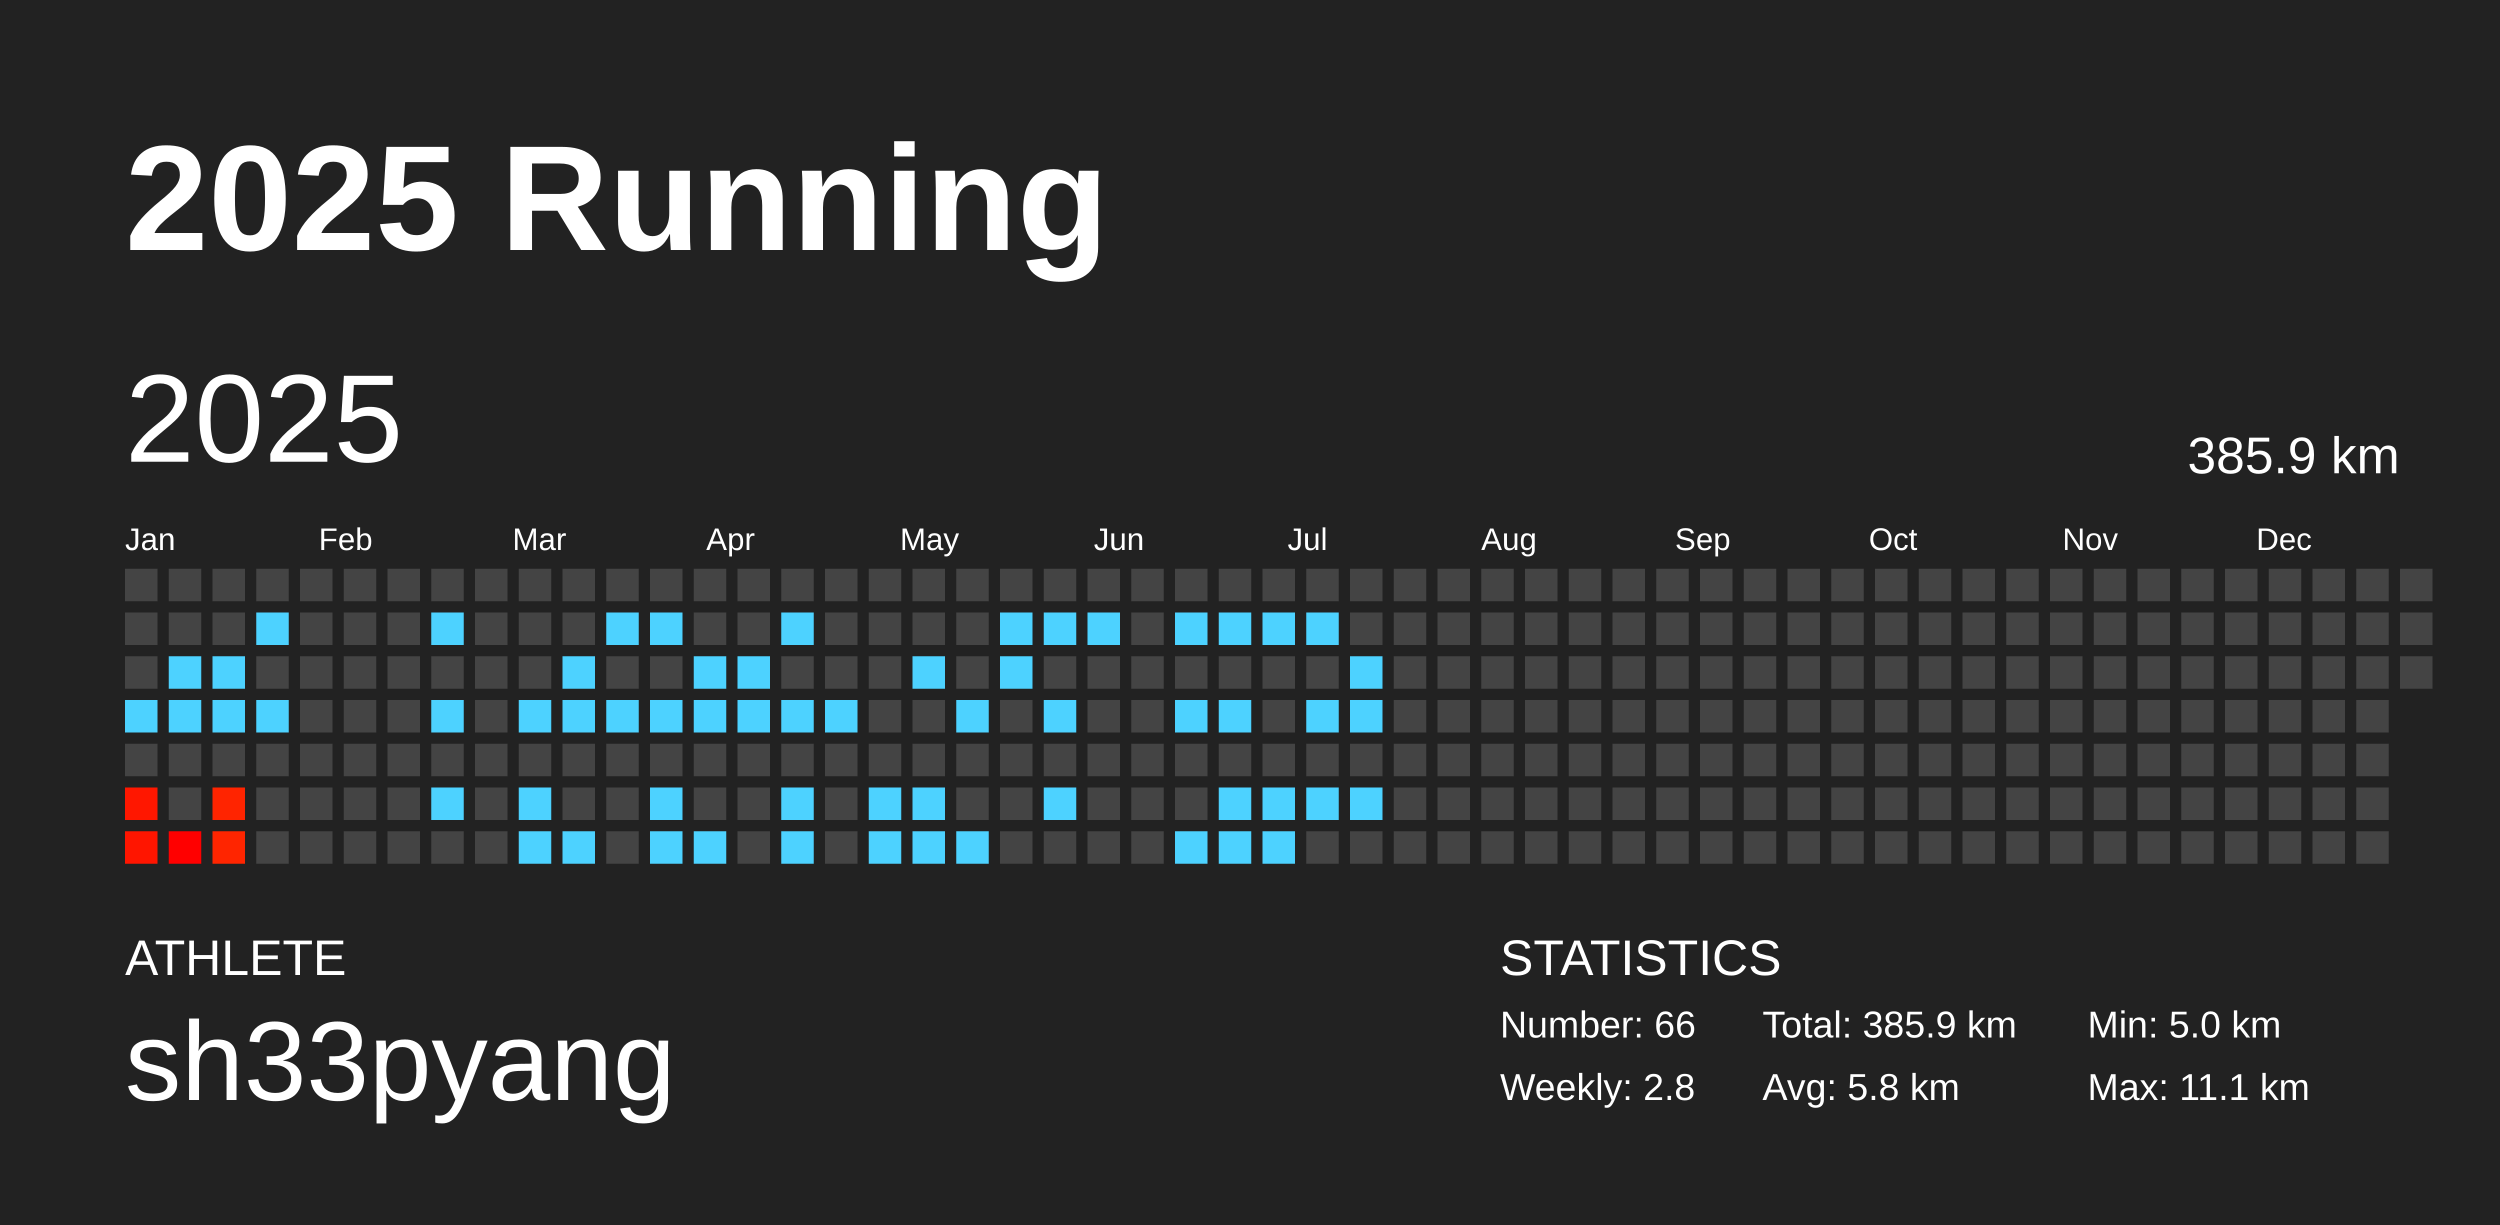
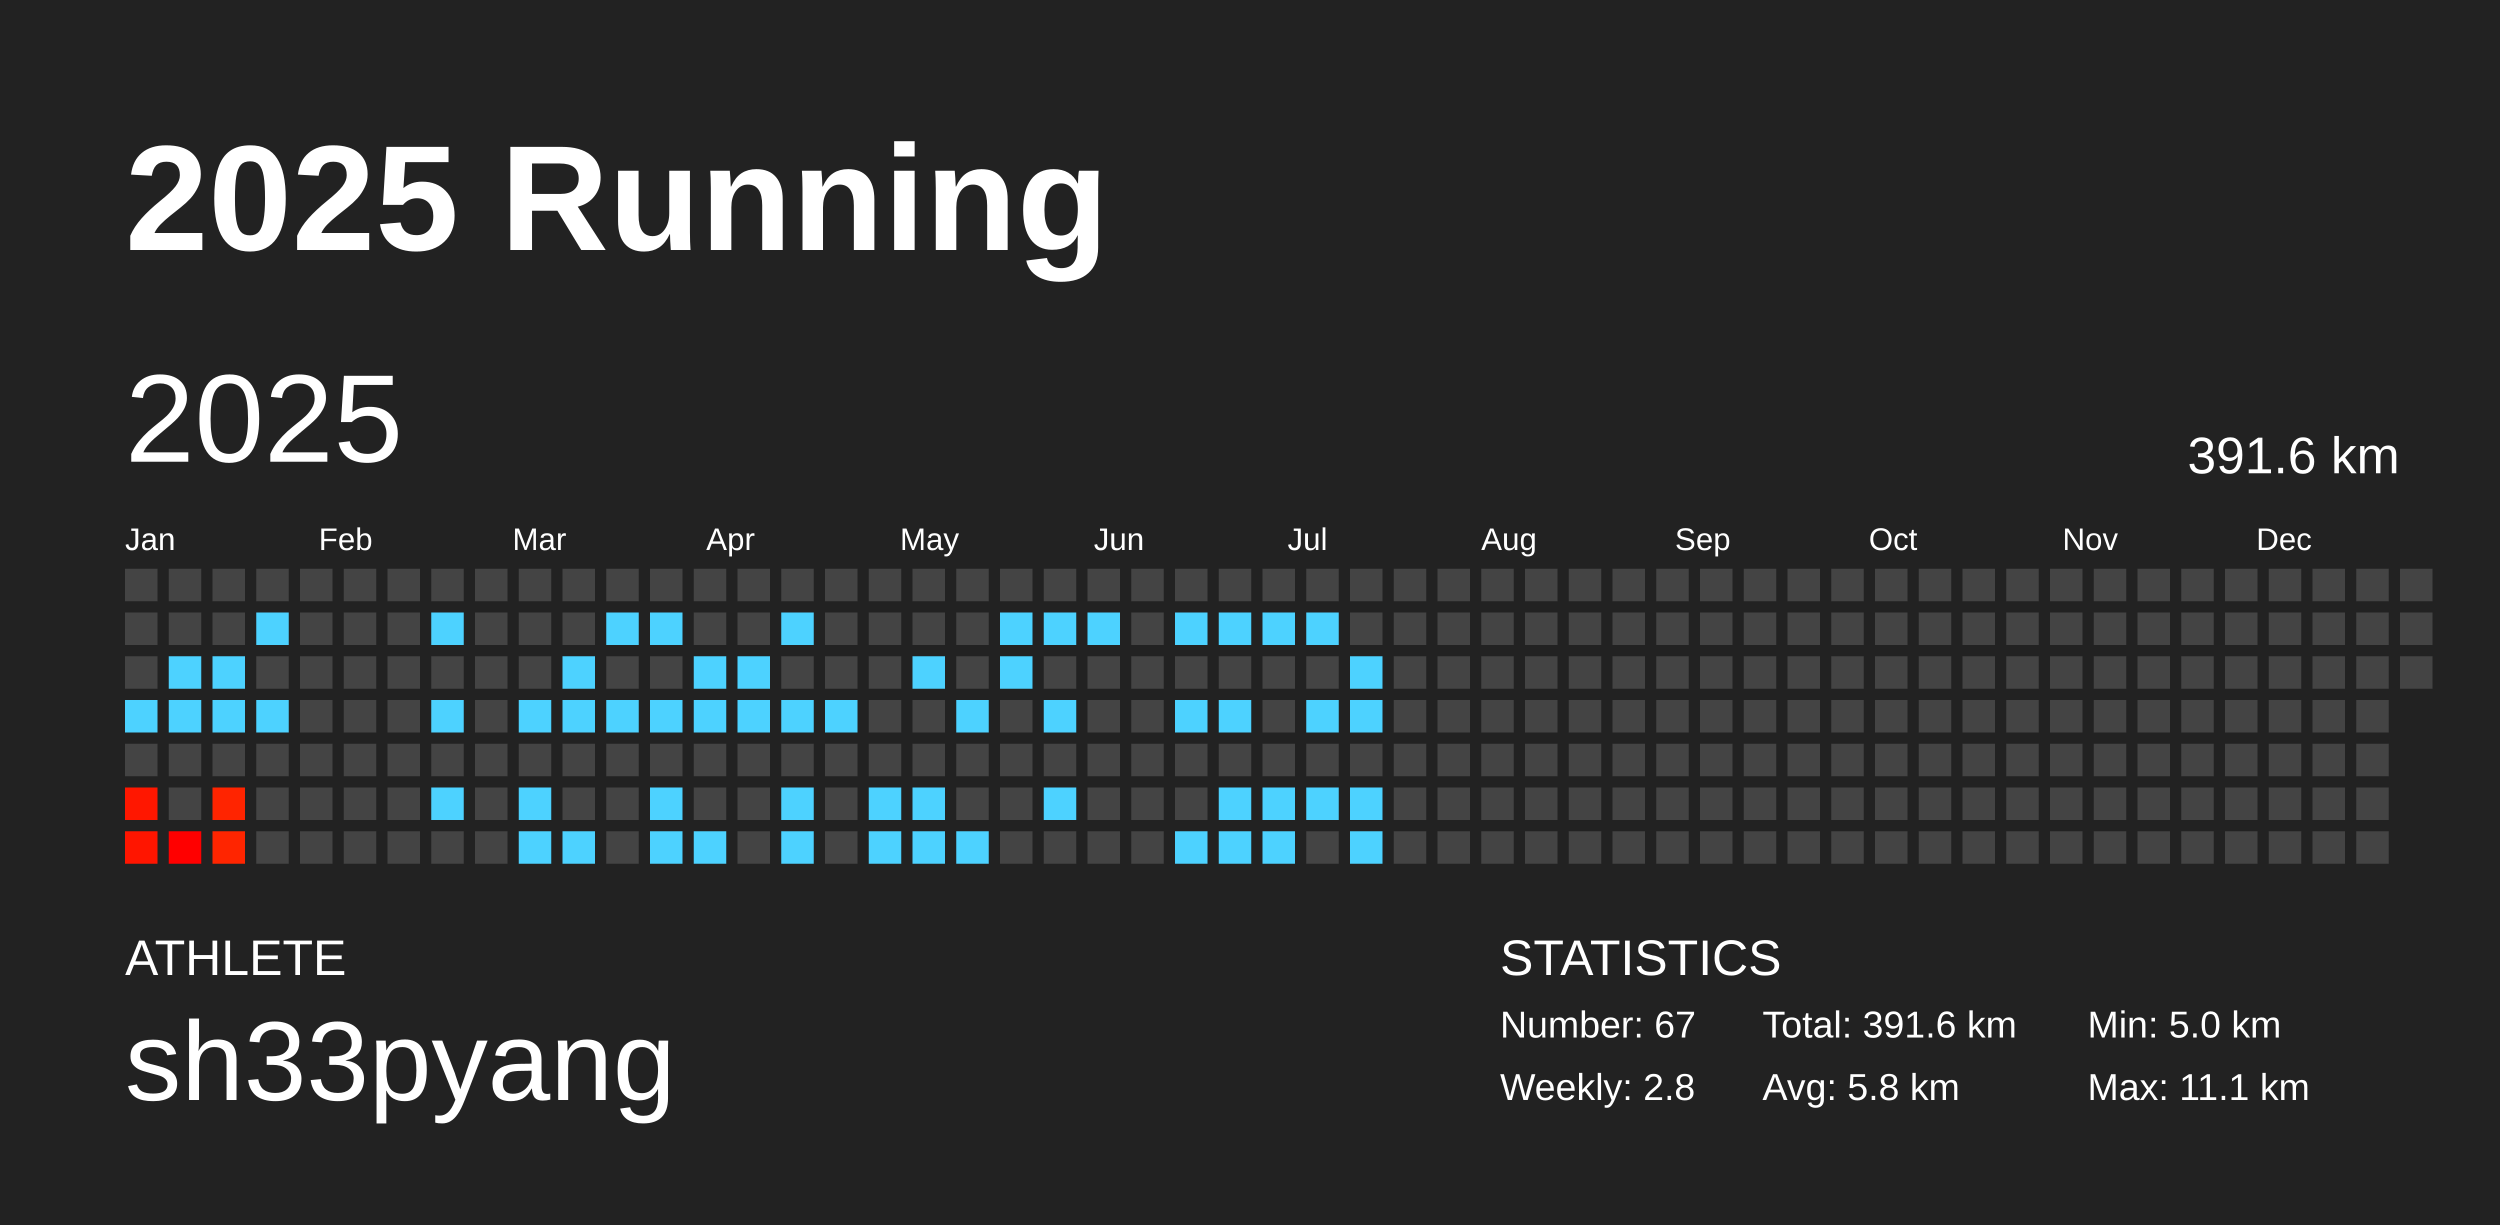
<svg xmlns="http://www.w3.org/2000/svg" baseProfile="full" height="98mm" version="1.1" viewBox="0,0,200,98" width="200mm">
  <defs />
  <rect fill="#222222" height="98" width="200" x="0" y="0" />
  <text fill="#FFFFFF" style="font-size:12px; font-family:Arial; font-weight:bold;" x="10" y="20">2025 Running</text>
  <text fill="#FFFFFF" style="font-size:4px; font-family:Arial" x="10" y="78">ATHLETE</text>
  <text fill="#FFFFFF" style="font-size:9px; font-family:Arial" x="10" y="88">sh33pyang</text>
  <text fill="#FFFFFF" style="font-size:4px; font-family:Arial" x="120" y="78">STATISTICS</text>
-   <text fill="#FFFFFF" style="font-size:3px; font-family:Arial" x="120" y="83">Number: 66</text>
+   <text fill="#FFFFFF" style="font-size:3px; font-family:Arial" x="120" y="83">Number: 67</text>
  <text fill="#FFFFFF" style="font-size:3px; font-family:Arial" x="120" y="88">Weekly: 2.8</text>
-   <text fill="#FFFFFF" style="font-size:3px; font-family:Arial" x="141" y="83">Total: 385.9 km</text>
+   <text fill="#FFFFFF" style="font-size:3px; font-family:Arial" x="141" y="83">Total: 391.6 km</text>
  <text fill="#FFFFFF" style="font-size:3px; font-family:Arial" x="141" y="88">Avg: 5.8 km</text>
  <text fill="#FFFFFF" style="font-size:3px; font-family:Arial" x="167" y="83">Min: 5.0 km</text>
  <text fill="#FFFFFF" style="font-size:3px; font-family:Arial" x="167" y="88">Max: 11.1 km</text>
  <text dominant-baseline="hanging" fill="#FFFFFF" style="font-size:10.0px; font-family:Arial;" x="10" y="30">2025</text>
-   <text dominant-baseline="hanging" fill="#FFFFFF" style="font-size:4.125px; font-family:Arial;" x="175" y="35">385.9 km</text>
+   <text dominant-baseline="hanging" fill="#FFFFFF" style="font-size:4.125px; font-family:Arial;" x="175" y="35">391.6 km</text>
  <text fill="#FFFFFF" style="font-size:2.5px; font-family:Arial" x="10.0" y="44">Jan</text>
  <text fill="#FFFFFF" style="font-size:2.5px; font-family:Arial" x="25.5" y="44">Feb</text>
  <text fill="#FFFFFF" style="font-size:2.5px; font-family:Arial" x="41.0" y="44">Mar</text>
  <text fill="#FFFFFF" style="font-size:2.5px; font-family:Arial" x="56.5" y="44">Apr</text>
  <text fill="#FFFFFF" style="font-size:2.5px; font-family:Arial" x="72.0" y="44">May</text>
  <text fill="#FFFFFF" style="font-size:2.5px; font-family:Arial" x="87.5" y="44">Jun</text>
  <text fill="#FFFFFF" style="font-size:2.5px; font-family:Arial" x="103.0" y="44">Jul</text>
  <text fill="#FFFFFF" style="font-size:2.5px; font-family:Arial" x="118.5" y="44">Aug</text>
  <text fill="#FFFFFF" style="font-size:2.5px; font-family:Arial" x="134.0" y="44">Sep</text>
  <text fill="#FFFFFF" style="font-size:2.5px; font-family:Arial" x="149.5" y="44">Oct</text>
  <text fill="#FFFFFF" style="font-size:2.5px; font-family:Arial" x="165.0" y="44">Nov</text>
  <text fill="#FFFFFF" style="font-size:2.5px; font-family:Arial" x="180.5" y="44">Dec</text>
  <rect fill="#444444" height="2.6" width="2.6" x="10.0" y="45.5" />
  <rect fill="#444444" height="2.6" width="2.6" x="10.0" y="49.0" />
  <rect fill="#444444" height="2.6" width="2.6" x="10.0" y="52.5" />
  <rect fill="#4dd2ff" height="2.6" width="2.6" x="10.0" y="56.0" />
  <rect fill="#444444" height="2.6" width="2.6" x="10.0" y="59.5" />
  <rect fill="#ff1700" height="2.6" width="2.6" x="10.0" y="63.0" />
  <rect fill="#ff1500" height="2.6" width="2.6" x="10.0" y="66.5" />
  <rect fill="#444444" height="2.6" width="2.6" x="13.5" y="45.5" />
  <rect fill="#444444" height="2.6" width="2.6" x="13.5" y="49.0" />
  <rect fill="#4dd2ff" height="2.6" width="2.6" x="13.5" y="52.5" />
  <rect fill="#4dd2ff" height="2.6" width="2.6" x="13.5" y="56.0" />
  <rect fill="#444444" height="2.6" width="2.6" x="13.5" y="59.5" />
  <rect fill="#444444" height="2.6" width="2.6" x="13.5" y="63.0" />
  <rect fill="#ff0000" height="2.6" width="2.6" x="13.5" y="66.5" />
  <rect fill="#444444" height="2.6" width="2.6" x="17.0" y="45.5" />
  <rect fill="#444444" height="2.6" width="2.6" x="17.0" y="49.0" />
  <rect fill="#4dd2ff" height="2.6" width="2.6" x="17.0" y="52.5" />
  <rect fill="#4dd2ff" height="2.6" width="2.6" x="17.0" y="56.0" />
  <rect fill="#444444" height="2.6" width="2.6" x="17.0" y="59.5" />
  <rect fill="#ff2400" height="2.6" width="2.6" x="17.0" y="63.0" />
  <rect fill="#ff2500" height="2.6" width="2.6" x="17.0" y="66.5" />
  <rect fill="#444444" height="2.6" width="2.6" x="20.5" y="45.5" />
  <rect fill="#4dd2ff" height="2.6" width="2.6" x="20.5" y="49.0" />
  <rect fill="#444444" height="2.6" width="2.6" x="20.5" y="52.5" />
  <rect fill="#4dd2ff" height="2.6" width="2.6" x="20.5" y="56.0" />
  <rect fill="#444444" height="2.6" width="2.6" x="20.5" y="59.5" />
  <rect fill="#444444" height="2.6" width="2.6" x="20.5" y="63.0" />
  <rect fill="#444444" height="2.6" width="2.6" x="20.5" y="66.5" />
  <rect fill="#444444" height="2.6" width="2.6" x="24.0" y="45.5" />
  <rect fill="#444444" height="2.6" width="2.6" x="24.0" y="49.0" />
  <rect fill="#444444" height="2.6" width="2.6" x="24.0" y="52.5" />
  <rect fill="#444444" height="2.6" width="2.6" x="24.0" y="56.0" />
  <rect fill="#444444" height="2.6" width="2.6" x="24.0" y="59.5" />
  <rect fill="#444444" height="2.6" width="2.6" x="24.0" y="63.0" />
  <rect fill="#444444" height="2.6" width="2.6" x="24.0" y="66.5" />
  <rect fill="#444444" height="2.6" width="2.6" x="27.5" y="45.5" />
  <rect fill="#444444" height="2.6" width="2.6" x="27.5" y="49.0" />
  <rect fill="#444444" height="2.6" width="2.6" x="27.5" y="52.5" />
  <rect fill="#444444" height="2.6" width="2.6" x="27.5" y="56.0" />
  <rect fill="#444444" height="2.6" width="2.6" x="27.5" y="59.5" />
  <rect fill="#444444" height="2.6" width="2.6" x="27.5" y="63.0" />
  <rect fill="#444444" height="2.6" width="2.6" x="27.5" y="66.5" />
  <rect fill="#444444" height="2.6" width="2.6" x="31.0" y="45.5" />
  <rect fill="#444444" height="2.6" width="2.6" x="31.0" y="49.0" />
  <rect fill="#444444" height="2.6" width="2.6" x="31.0" y="52.5" />
  <rect fill="#444444" height="2.6" width="2.6" x="31.0" y="56.0" />
  <rect fill="#444444" height="2.6" width="2.6" x="31.0" y="59.5" />
  <rect fill="#444444" height="2.6" width="2.6" x="31.0" y="63.0" />
  <rect fill="#444444" height="2.6" width="2.6" x="31.0" y="66.5" />
  <rect fill="#444444" height="2.6" width="2.6" x="34.5" y="45.5" />
  <rect fill="#4dd2ff" height="2.6" width="2.6" x="34.5" y="49.0" />
  <rect fill="#444444" height="2.6" width="2.6" x="34.5" y="52.5" />
  <rect fill="#4dd2ff" height="2.6" width="2.6" x="34.5" y="56.0" />
  <rect fill="#444444" height="2.6" width="2.6" x="34.5" y="59.5" />
  <rect fill="#4dd2ff" height="2.6" width="2.6" x="34.5" y="63.0" />
  <rect fill="#444444" height="2.6" width="2.6" x="34.5" y="66.5" />
  <rect fill="#444444" height="2.6" width="2.6" x="38.0" y="45.5" />
  <rect fill="#444444" height="2.6" width="2.6" x="38.0" y="49.0" />
  <rect fill="#444444" height="2.6" width="2.6" x="38.0" y="52.5" />
  <rect fill="#444444" height="2.6" width="2.6" x="38.0" y="56.0" />
  <rect fill="#444444" height="2.6" width="2.6" x="38.0" y="59.5" />
  <rect fill="#444444" height="2.6" width="2.6" x="38.0" y="63.0" />
  <rect fill="#444444" height="2.6" width="2.6" x="38.0" y="66.5" />
  <rect fill="#444444" height="2.6" width="2.6" x="41.5" y="45.5" />
  <rect fill="#444444" height="2.6" width="2.6" x="41.5" y="49.0" />
  <rect fill="#444444" height="2.6" width="2.6" x="41.5" y="52.5" />
  <rect fill="#4dd2ff" height="2.6" width="2.6" x="41.5" y="56.0" />
  <rect fill="#444444" height="2.6" width="2.6" x="41.5" y="59.5" />
  <rect fill="#4dd2ff" height="2.6" width="2.6" x="41.5" y="63.0" />
  <rect fill="#4dd2ff" height="2.6" width="2.6" x="41.5" y="66.5" />
  <rect fill="#444444" height="2.6" width="2.6" x="45.0" y="45.5" />
  <rect fill="#444444" height="2.6" width="2.6" x="45.0" y="49.0" />
  <rect fill="#4dd2ff" height="2.6" width="2.6" x="45.0" y="52.5" />
  <rect fill="#4dd2ff" height="2.6" width="2.6" x="45.0" y="56.0" />
  <rect fill="#444444" height="2.6" width="2.6" x="45.0" y="59.5" />
  <rect fill="#444444" height="2.6" width="2.6" x="45.0" y="63.0" />
  <rect fill="#4dd2ff" height="2.6" width="2.6" x="45.0" y="66.5" />
  <rect fill="#444444" height="2.6" width="2.6" x="48.5" y="45.5" />
  <rect fill="#4dd2ff" height="2.6" width="2.6" x="48.5" y="49.0" />
  <rect fill="#444444" height="2.6" width="2.6" x="48.5" y="52.5" />
  <rect fill="#4dd2ff" height="2.6" width="2.6" x="48.5" y="56.0" />
  <rect fill="#444444" height="2.6" width="2.6" x="48.5" y="59.5" />
  <rect fill="#444444" height="2.6" width="2.6" x="48.5" y="63.0" />
  <rect fill="#444444" height="2.6" width="2.6" x="48.5" y="66.5" />
  <rect fill="#444444" height="2.6" width="2.6" x="52.0" y="45.5" />
  <rect fill="#4dd2ff" height="2.6" width="2.6" x="52.0" y="49.0" />
  <rect fill="#444444" height="2.6" width="2.6" x="52.0" y="52.5" />
  <rect fill="#4dd2ff" height="2.6" width="2.6" x="52.0" y="56.0" />
  <rect fill="#444444" height="2.6" width="2.6" x="52.0" y="59.5" />
  <rect fill="#4dd2ff" height="2.6" width="2.6" x="52.0" y="63.0" />
  <rect fill="#4dd2ff" height="2.6" width="2.6" x="52.0" y="66.5" />
  <rect fill="#444444" height="2.6" width="2.6" x="55.5" y="45.5" />
  <rect fill="#444444" height="2.6" width="2.6" x="55.5" y="49.0" />
  <rect fill="#4dd2ff" height="2.6" width="2.6" x="55.5" y="52.5" />
  <rect fill="#4dd2ff" height="2.6" width="2.6" x="55.5" y="56.0" />
  <rect fill="#444444" height="2.6" width="2.6" x="55.5" y="59.5" />
  <rect fill="#444444" height="2.6" width="2.6" x="55.5" y="63.0" />
  <rect fill="#4dd2ff" height="2.6" width="2.6" x="55.5" y="66.5" />
  <rect fill="#444444" height="2.6" width="2.6" x="59.0" y="45.5" />
  <rect fill="#444444" height="2.6" width="2.6" x="59.0" y="49.0" />
  <rect fill="#4dd2ff" height="2.6" width="2.6" x="59.0" y="52.5" />
  <rect fill="#4dd2ff" height="2.6" width="2.6" x="59.0" y="56.0" />
  <rect fill="#444444" height="2.6" width="2.6" x="59.0" y="59.5" />
  <rect fill="#444444" height="2.6" width="2.6" x="59.0" y="63.0" />
  <rect fill="#444444" height="2.6" width="2.6" x="59.0" y="66.5" />
  <rect fill="#444444" height="2.6" width="2.6" x="62.5" y="45.5" />
  <rect fill="#4dd2ff" height="2.6" width="2.6" x="62.5" y="49.0" />
  <rect fill="#444444" height="2.6" width="2.6" x="62.5" y="52.5" />
  <rect fill="#4dd2ff" height="2.6" width="2.6" x="62.5" y="56.0" />
  <rect fill="#444444" height="2.6" width="2.6" x="62.5" y="59.5" />
  <rect fill="#4dd2ff" height="2.6" width="2.6" x="62.5" y="63.0" />
  <rect fill="#4dd2ff" height="2.6" width="2.6" x="62.5" y="66.5" />
  <rect fill="#444444" height="2.6" width="2.6" x="66.0" y="45.5" />
  <rect fill="#444444" height="2.6" width="2.6" x="66.0" y="49.0" />
  <rect fill="#444444" height="2.6" width="2.6" x="66.0" y="52.5" />
  <rect fill="#4dd2ff" height="2.6" width="2.6" x="66.0" y="56.0" />
  <rect fill="#444444" height="2.6" width="2.6" x="66.0" y="59.5" />
  <rect fill="#444444" height="2.6" width="2.6" x="66.0" y="63.0" />
  <rect fill="#444444" height="2.6" width="2.6" x="66.0" y="66.5" />
  <rect fill="#444444" height="2.6" width="2.6" x="69.5" y="45.5" />
  <rect fill="#444444" height="2.6" width="2.6" x="69.5" y="49.0" />
  <rect fill="#444444" height="2.6" width="2.6" x="69.5" y="52.5" />
  <rect fill="#444444" height="2.6" width="2.6" x="69.5" y="56.0" />
  <rect fill="#444444" height="2.6" width="2.6" x="69.5" y="59.5" />
  <rect fill="#4dd2ff" height="2.6" width="2.6" x="69.5" y="63.0" />
  <rect fill="#4dd2ff" height="2.6" width="2.6" x="69.5" y="66.5" />
  <rect fill="#444444" height="2.6" width="2.6" x="73.0" y="45.5" />
  <rect fill="#444444" height="2.6" width="2.6" x="73.0" y="49.0" />
  <rect fill="#4dd2ff" height="2.6" width="2.6" x="73.0" y="52.5" />
  <rect fill="#444444" height="2.6" width="2.6" x="73.0" y="56.0" />
  <rect fill="#444444" height="2.6" width="2.6" x="73.0" y="59.5" />
  <rect fill="#4dd2ff" height="2.6" width="2.6" x="73.0" y="63.0" />
  <rect fill="#4dd2ff" height="2.6" width="2.6" x="73.0" y="66.5" />
  <rect fill="#444444" height="2.6" width="2.6" x="76.5" y="45.5" />
  <rect fill="#444444" height="2.6" width="2.6" x="76.5" y="49.0" />
  <rect fill="#444444" height="2.6" width="2.6" x="76.5" y="52.5" />
  <rect fill="#4dd2ff" height="2.6" width="2.6" x="76.5" y="56.0" />
  <rect fill="#444444" height="2.6" width="2.6" x="76.5" y="59.5" />
  <rect fill="#444444" height="2.6" width="2.6" x="76.5" y="63.0" />
  <rect fill="#4dd2ff" height="2.6" width="2.6" x="76.5" y="66.5" />
  <rect fill="#444444" height="2.6" width="2.6" x="80.0" y="45.5" />
  <rect fill="#4dd2ff" height="2.6" width="2.6" x="80.0" y="49.0" />
  <rect fill="#4dd2ff" height="2.6" width="2.6" x="80.0" y="52.5" />
  <rect fill="#444444" height="2.6" width="2.6" x="80.0" y="56.0" />
  <rect fill="#444444" height="2.6" width="2.6" x="80.0" y="59.5" />
  <rect fill="#444444" height="2.6" width="2.6" x="80.0" y="63.0" />
  <rect fill="#444444" height="2.6" width="2.6" x="80.0" y="66.5" />
  <rect fill="#444444" height="2.6" width="2.6" x="83.5" y="45.5" />
  <rect fill="#4dd2ff" height="2.6" width="2.6" x="83.5" y="49.0" />
  <rect fill="#444444" height="2.6" width="2.6" x="83.5" y="52.5" />
  <rect fill="#4dd2ff" height="2.6" width="2.6" x="83.5" y="56.0" />
  <rect fill="#444444" height="2.6" width="2.6" x="83.5" y="59.5" />
  <rect fill="#4dd2ff" height="2.6" width="2.6" x="83.5" y="63.0" />
  <rect fill="#444444" height="2.6" width="2.6" x="83.5" y="66.5" />
  <rect fill="#444444" height="2.6" width="2.6" x="87.0" y="45.5" />
  <rect fill="#4dd2ff" height="2.6" width="2.6" x="87.0" y="49.0" />
  <rect fill="#444444" height="2.6" width="2.6" x="87.0" y="52.5" />
  <rect fill="#444444" height="2.6" width="2.6" x="87.0" y="56.0" />
  <rect fill="#444444" height="2.6" width="2.6" x="87.0" y="59.5" />
  <rect fill="#444444" height="2.6" width="2.6" x="87.0" y="63.0" />
  <rect fill="#444444" height="2.6" width="2.6" x="87.0" y="66.5" />
  <rect fill="#444444" height="2.6" width="2.6" x="90.5" y="45.5" />
  <rect fill="#444444" height="2.6" width="2.6" x="90.5" y="49.0" />
  <rect fill="#444444" height="2.6" width="2.6" x="90.5" y="52.5" />
  <rect fill="#444444" height="2.6" width="2.6" x="90.5" y="56.0" />
  <rect fill="#444444" height="2.6" width="2.6" x="90.5" y="59.5" />
  <rect fill="#444444" height="2.6" width="2.6" x="90.5" y="63.0" />
  <rect fill="#444444" height="2.6" width="2.6" x="90.5" y="66.5" />
  <rect fill="#444444" height="2.6" width="2.6" x="94.0" y="45.5" />
  <rect fill="#4dd2ff" height="2.6" width="2.6" x="94.0" y="49.0" />
  <rect fill="#444444" height="2.6" width="2.6" x="94.0" y="52.5" />
  <rect fill="#4dd2ff" height="2.6" width="2.6" x="94.0" y="56.0" />
  <rect fill="#444444" height="2.6" width="2.6" x="94.0" y="59.5" />
  <rect fill="#444444" height="2.6" width="2.6" x="94.0" y="63.0" />
  <rect fill="#4dd2ff" height="2.6" width="2.6" x="94.0" y="66.5" />
  <rect fill="#444444" height="2.6" width="2.6" x="97.5" y="45.5" />
  <rect fill="#4dd2ff" height="2.6" width="2.6" x="97.5" y="49.0" />
  <rect fill="#444444" height="2.6" width="2.6" x="97.5" y="52.5" />
  <rect fill="#4dd2ff" height="2.6" width="2.6" x="97.5" y="56.0" />
  <rect fill="#444444" height="2.6" width="2.6" x="97.5" y="59.5" />
  <rect fill="#4dd2ff" height="2.6" width="2.6" x="97.5" y="63.0" />
  <rect fill="#4dd2ff" height="2.6" width="2.6" x="97.5" y="66.5" />
  <rect fill="#444444" height="2.6" width="2.6" x="101.0" y="45.5" />
  <rect fill="#4dd2ff" height="2.6" width="2.6" x="101.0" y="49.0" />
  <rect fill="#444444" height="2.6" width="2.6" x="101.0" y="52.5" />
  <rect fill="#444444" height="2.6" width="2.6" x="101.0" y="56.0" />
  <rect fill="#444444" height="2.6" width="2.6" x="101.0" y="59.5" />
  <rect fill="#4dd2ff" height="2.6" width="2.6" x="101.0" y="63.0" />
  <rect fill="#4dd2ff" height="2.6" width="2.6" x="101.0" y="66.5" />
  <rect fill="#444444" height="2.6" width="2.6" x="104.5" y="45.5" />
  <rect fill="#4dd2ff" height="2.6" width="2.6" x="104.5" y="49.0" />
  <rect fill="#444444" height="2.6" width="2.6" x="104.5" y="52.5" />
  <rect fill="#4dd2ff" height="2.6" width="2.6" x="104.5" y="56.0" />
  <rect fill="#444444" height="2.6" width="2.6" x="104.5" y="59.5" />
  <rect fill="#4dd2ff" height="2.6" width="2.6" x="104.5" y="63.0" />
  <rect fill="#444444" height="2.6" width="2.6" x="104.5" y="66.5" />
  <rect fill="#444444" height="2.6" width="2.6" x="108.0" y="45.5" />
  <rect fill="#444444" height="2.6" width="2.6" x="108.0" y="49.0" />
  <rect fill="#4dd2ff" height="2.6" width="2.6" x="108.0" y="52.5" />
  <rect fill="#4dd2ff" height="2.6" width="2.6" x="108.0" y="56.0" />
  <rect fill="#444444" height="2.6" width="2.6" x="108.0" y="59.5" />
  <rect fill="#4dd2ff" height="2.6" width="2.6" x="108.0" y="63.0" />
-   <rect fill="#444444" height="2.6" width="2.6" x="108.0" y="66.5" />
+   <rect fill="#4dd2ff" height="2.6" width="2.6" x="108.0" y="66.5" />
  <rect fill="#444444" height="2.6" width="2.6" x="111.5" y="45.5" />
  <rect fill="#444444" height="2.6" width="2.6" x="111.5" y="49.0" />
  <rect fill="#444444" height="2.6" width="2.6" x="111.5" y="52.5" />
  <rect fill="#444444" height="2.6" width="2.6" x="111.5" y="56.0" />
  <rect fill="#444444" height="2.6" width="2.6" x="111.5" y="59.5" />
  <rect fill="#444444" height="2.6" width="2.6" x="111.5" y="63.0" />
  <rect fill="#444444" height="2.6" width="2.6" x="111.5" y="66.5" />
  <rect fill="#444444" height="2.6" width="2.6" x="115.0" y="45.5" />
  <rect fill="#444444" height="2.6" width="2.6" x="115.0" y="49.0" />
  <rect fill="#444444" height="2.6" width="2.6" x="115.0" y="52.5" />
  <rect fill="#444444" height="2.6" width="2.6" x="115.0" y="56.0" />
  <rect fill="#444444" height="2.6" width="2.6" x="115.0" y="59.5" />
  <rect fill="#444444" height="2.6" width="2.6" x="115.0" y="63.0" />
  <rect fill="#444444" height="2.6" width="2.6" x="115.0" y="66.5" />
  <rect fill="#444444" height="2.6" width="2.6" x="118.5" y="45.5" />
  <rect fill="#444444" height="2.6" width="2.6" x="118.5" y="49.0" />
  <rect fill="#444444" height="2.6" width="2.6" x="118.5" y="52.5" />
  <rect fill="#444444" height="2.6" width="2.6" x="118.5" y="56.0" />
  <rect fill="#444444" height="2.6" width="2.6" x="118.5" y="59.5" />
  <rect fill="#444444" height="2.6" width="2.6" x="118.5" y="63.0" />
  <rect fill="#444444" height="2.6" width="2.6" x="118.5" y="66.5" />
  <rect fill="#444444" height="2.6" width="2.6" x="122.0" y="45.5" />
  <rect fill="#444444" height="2.6" width="2.6" x="122.0" y="49.0" />
  <rect fill="#444444" height="2.6" width="2.6" x="122.0" y="52.5" />
  <rect fill="#444444" height="2.6" width="2.6" x="122.0" y="56.0" />
  <rect fill="#444444" height="2.6" width="2.6" x="122.0" y="59.5" />
  <rect fill="#444444" height="2.6" width="2.6" x="122.0" y="63.0" />
  <rect fill="#444444" height="2.6" width="2.6" x="122.0" y="66.5" />
  <rect fill="#444444" height="2.6" width="2.6" x="125.5" y="45.5" />
  <rect fill="#444444" height="2.6" width="2.6" x="125.5" y="49.0" />
  <rect fill="#444444" height="2.6" width="2.6" x="125.5" y="52.5" />
  <rect fill="#444444" height="2.6" width="2.6" x="125.5" y="56.0" />
  <rect fill="#444444" height="2.6" width="2.6" x="125.5" y="59.5" />
  <rect fill="#444444" height="2.6" width="2.6" x="125.5" y="63.0" />
  <rect fill="#444444" height="2.6" width="2.6" x="125.5" y="66.5" />
  <rect fill="#444444" height="2.6" width="2.6" x="129.0" y="45.5" />
  <rect fill="#444444" height="2.6" width="2.6" x="129.0" y="49.0" />
  <rect fill="#444444" height="2.6" width="2.6" x="129.0" y="52.5" />
  <rect fill="#444444" height="2.6" width="2.6" x="129.0" y="56.0" />
  <rect fill="#444444" height="2.6" width="2.6" x="129.0" y="59.5" />
  <rect fill="#444444" height="2.6" width="2.6" x="129.0" y="63.0" />
  <rect fill="#444444" height="2.6" width="2.6" x="129.0" y="66.5" />
  <rect fill="#444444" height="2.6" width="2.6" x="132.5" y="45.5" />
  <rect fill="#444444" height="2.6" width="2.6" x="132.5" y="49.0" />
  <rect fill="#444444" height="2.6" width="2.6" x="132.5" y="52.5" />
  <rect fill="#444444" height="2.6" width="2.6" x="132.5" y="56.0" />
  <rect fill="#444444" height="2.6" width="2.6" x="132.5" y="59.5" />
  <rect fill="#444444" height="2.6" width="2.6" x="132.5" y="63.0" />
  <rect fill="#444444" height="2.6" width="2.6" x="132.5" y="66.5" />
  <rect fill="#444444" height="2.6" width="2.6" x="136.0" y="45.5" />
  <rect fill="#444444" height="2.6" width="2.6" x="136.0" y="49.0" />
  <rect fill="#444444" height="2.6" width="2.6" x="136.0" y="52.5" />
  <rect fill="#444444" height="2.6" width="2.6" x="136.0" y="56.0" />
  <rect fill="#444444" height="2.6" width="2.6" x="136.0" y="59.5" />
  <rect fill="#444444" height="2.6" width="2.6" x="136.0" y="63.0" />
  <rect fill="#444444" height="2.6" width="2.6" x="136.0" y="66.5" />
  <rect fill="#444444" height="2.6" width="2.6" x="139.5" y="45.5" />
  <rect fill="#444444" height="2.6" width="2.6" x="139.5" y="49.0" />
  <rect fill="#444444" height="2.6" width="2.6" x="139.5" y="52.5" />
  <rect fill="#444444" height="2.6" width="2.6" x="139.5" y="56.0" />
  <rect fill="#444444" height="2.6" width="2.6" x="139.5" y="59.5" />
  <rect fill="#444444" height="2.6" width="2.6" x="139.5" y="63.0" />
  <rect fill="#444444" height="2.6" width="2.6" x="139.5" y="66.5" />
  <rect fill="#444444" height="2.6" width="2.6" x="143.0" y="45.5" />
  <rect fill="#444444" height="2.6" width="2.6" x="143.0" y="49.0" />
  <rect fill="#444444" height="2.6" width="2.6" x="143.0" y="52.5" />
  <rect fill="#444444" height="2.6" width="2.6" x="143.0" y="56.0" />
  <rect fill="#444444" height="2.6" width="2.6" x="143.0" y="59.5" />
  <rect fill="#444444" height="2.6" width="2.6" x="143.0" y="63.0" />
  <rect fill="#444444" height="2.6" width="2.6" x="143.0" y="66.5" />
  <rect fill="#444444" height="2.6" width="2.6" x="146.5" y="45.5" />
  <rect fill="#444444" height="2.6" width="2.6" x="146.5" y="49.0" />
  <rect fill="#444444" height="2.6" width="2.6" x="146.5" y="52.5" />
  <rect fill="#444444" height="2.6" width="2.6" x="146.5" y="56.0" />
  <rect fill="#444444" height="2.6" width="2.6" x="146.5" y="59.5" />
  <rect fill="#444444" height="2.6" width="2.6" x="146.5" y="63.0" />
  <rect fill="#444444" height="2.6" width="2.6" x="146.5" y="66.5" />
  <rect fill="#444444" height="2.6" width="2.6" x="150.0" y="45.5" />
  <rect fill="#444444" height="2.6" width="2.6" x="150.0" y="49.0" />
  <rect fill="#444444" height="2.6" width="2.6" x="150.0" y="52.5" />
  <rect fill="#444444" height="2.6" width="2.6" x="150.0" y="56.0" />
  <rect fill="#444444" height="2.6" width="2.6" x="150.0" y="59.5" />
  <rect fill="#444444" height="2.6" width="2.6" x="150.0" y="63.0" />
  <rect fill="#444444" height="2.6" width="2.6" x="150.0" y="66.5" />
  <rect fill="#444444" height="2.6" width="2.6" x="153.5" y="45.5" />
  <rect fill="#444444" height="2.6" width="2.6" x="153.5" y="49.0" />
  <rect fill="#444444" height="2.6" width="2.6" x="153.5" y="52.5" />
  <rect fill="#444444" height="2.6" width="2.6" x="153.5" y="56.0" />
  <rect fill="#444444" height="2.6" width="2.6" x="153.5" y="59.5" />
  <rect fill="#444444" height="2.6" width="2.6" x="153.5" y="63.0" />
  <rect fill="#444444" height="2.6" width="2.6" x="153.5" y="66.5" />
  <rect fill="#444444" height="2.6" width="2.6" x="157.0" y="45.5" />
  <rect fill="#444444" height="2.6" width="2.6" x="157.0" y="49.0" />
  <rect fill="#444444" height="2.6" width="2.6" x="157.0" y="52.5" />
  <rect fill="#444444" height="2.6" width="2.6" x="157.0" y="56.0" />
  <rect fill="#444444" height="2.6" width="2.6" x="157.0" y="59.5" />
  <rect fill="#444444" height="2.6" width="2.6" x="157.0" y="63.0" />
  <rect fill="#444444" height="2.6" width="2.6" x="157.0" y="66.5" />
  <rect fill="#444444" height="2.6" width="2.6" x="160.5" y="45.5" />
  <rect fill="#444444" height="2.6" width="2.6" x="160.5" y="49.0" />
  <rect fill="#444444" height="2.6" width="2.6" x="160.5" y="52.5" />
  <rect fill="#444444" height="2.6" width="2.6" x="160.5" y="56.0" />
  <rect fill="#444444" height="2.6" width="2.6" x="160.5" y="59.5" />
  <rect fill="#444444" height="2.6" width="2.6" x="160.5" y="63.0" />
  <rect fill="#444444" height="2.6" width="2.6" x="160.5" y="66.5" />
  <rect fill="#444444" height="2.6" width="2.6" x="164.0" y="45.5" />
  <rect fill="#444444" height="2.6" width="2.6" x="164.0" y="49.0" />
  <rect fill="#444444" height="2.6" width="2.6" x="164.0" y="52.5" />
  <rect fill="#444444" height="2.6" width="2.6" x="164.0" y="56.0" />
  <rect fill="#444444" height="2.6" width="2.6" x="164.0" y="59.5" />
  <rect fill="#444444" height="2.6" width="2.6" x="164.0" y="63.0" />
  <rect fill="#444444" height="2.6" width="2.6" x="164.0" y="66.5" />
  <rect fill="#444444" height="2.6" width="2.6" x="167.5" y="45.5" />
  <rect fill="#444444" height="2.6" width="2.6" x="167.5" y="49.0" />
  <rect fill="#444444" height="2.6" width="2.6" x="167.5" y="52.5" />
  <rect fill="#444444" height="2.6" width="2.6" x="167.5" y="56.0" />
  <rect fill="#444444" height="2.6" width="2.6" x="167.5" y="59.5" />
  <rect fill="#444444" height="2.6" width="2.6" x="167.5" y="63.0" />
  <rect fill="#444444" height="2.6" width="2.6" x="167.5" y="66.5" />
  <rect fill="#444444" height="2.6" width="2.6" x="171.0" y="45.5" />
  <rect fill="#444444" height="2.6" width="2.6" x="171.0" y="49.0" />
  <rect fill="#444444" height="2.6" width="2.6" x="171.0" y="52.5" />
  <rect fill="#444444" height="2.6" width="2.6" x="171.0" y="56.0" />
  <rect fill="#444444" height="2.6" width="2.6" x="171.0" y="59.5" />
  <rect fill="#444444" height="2.6" width="2.6" x="171.0" y="63.0" />
  <rect fill="#444444" height="2.6" width="2.6" x="171.0" y="66.5" />
  <rect fill="#444444" height="2.6" width="2.6" x="174.5" y="45.5" />
  <rect fill="#444444" height="2.6" width="2.6" x="174.5" y="49.0" />
  <rect fill="#444444" height="2.6" width="2.6" x="174.5" y="52.5" />
  <rect fill="#444444" height="2.6" width="2.6" x="174.5" y="56.0" />
  <rect fill="#444444" height="2.6" width="2.6" x="174.5" y="59.5" />
  <rect fill="#444444" height="2.6" width="2.6" x="174.5" y="63.0" />
  <rect fill="#444444" height="2.6" width="2.6" x="174.5" y="66.5" />
  <rect fill="#444444" height="2.6" width="2.6" x="178.0" y="45.5" />
  <rect fill="#444444" height="2.6" width="2.6" x="178.0" y="49.0" />
  <rect fill="#444444" height="2.6" width="2.6" x="178.0" y="52.5" />
  <rect fill="#444444" height="2.6" width="2.6" x="178.0" y="56.0" />
  <rect fill="#444444" height="2.6" width="2.6" x="178.0" y="59.5" />
  <rect fill="#444444" height="2.6" width="2.6" x="178.0" y="63.0" />
  <rect fill="#444444" height="2.6" width="2.6" x="178.0" y="66.5" />
  <rect fill="#444444" height="2.6" width="2.6" x="181.5" y="45.5" />
  <rect fill="#444444" height="2.6" width="2.6" x="181.5" y="49.0" />
  <rect fill="#444444" height="2.6" width="2.6" x="181.5" y="52.5" />
  <rect fill="#444444" height="2.6" width="2.6" x="181.5" y="56.0" />
  <rect fill="#444444" height="2.6" width="2.6" x="181.5" y="59.5" />
  <rect fill="#444444" height="2.6" width="2.6" x="181.5" y="63.0" />
  <rect fill="#444444" height="2.6" width="2.6" x="181.5" y="66.5" />
  <rect fill="#444444" height="2.6" width="2.6" x="185.0" y="45.5" />
  <rect fill="#444444" height="2.6" width="2.6" x="185.0" y="49.0" />
  <rect fill="#444444" height="2.6" width="2.6" x="185.0" y="52.5" />
  <rect fill="#444444" height="2.6" width="2.6" x="185.0" y="56.0" />
  <rect fill="#444444" height="2.6" width="2.6" x="185.0" y="59.5" />
  <rect fill="#444444" height="2.6" width="2.6" x="185.0" y="63.0" />
  <rect fill="#444444" height="2.6" width="2.6" x="185.0" y="66.5" />
  <rect fill="#444444" height="2.6" width="2.6" x="188.5" y="45.5" />
  <rect fill="#444444" height="2.6" width="2.6" x="188.5" y="49.0" />
  <rect fill="#444444" height="2.6" width="2.6" x="188.5" y="52.5" />
  <rect fill="#444444" height="2.6" width="2.6" x="188.5" y="56.0" />
  <rect fill="#444444" height="2.6" width="2.6" x="188.5" y="59.5" />
  <rect fill="#444444" height="2.6" width="2.6" x="188.5" y="63.0" />
  <rect fill="#444444" height="2.6" width="2.6" x="188.5" y="66.5" />
  <rect fill="#444444" height="2.6" width="2.6" x="192.0" y="45.5" />
  <rect fill="#444444" height="2.6" width="2.6" x="192.0" y="49.0" />
  <rect fill="#444444" height="2.6" width="2.6" x="192.0" y="52.5" />
</svg>
